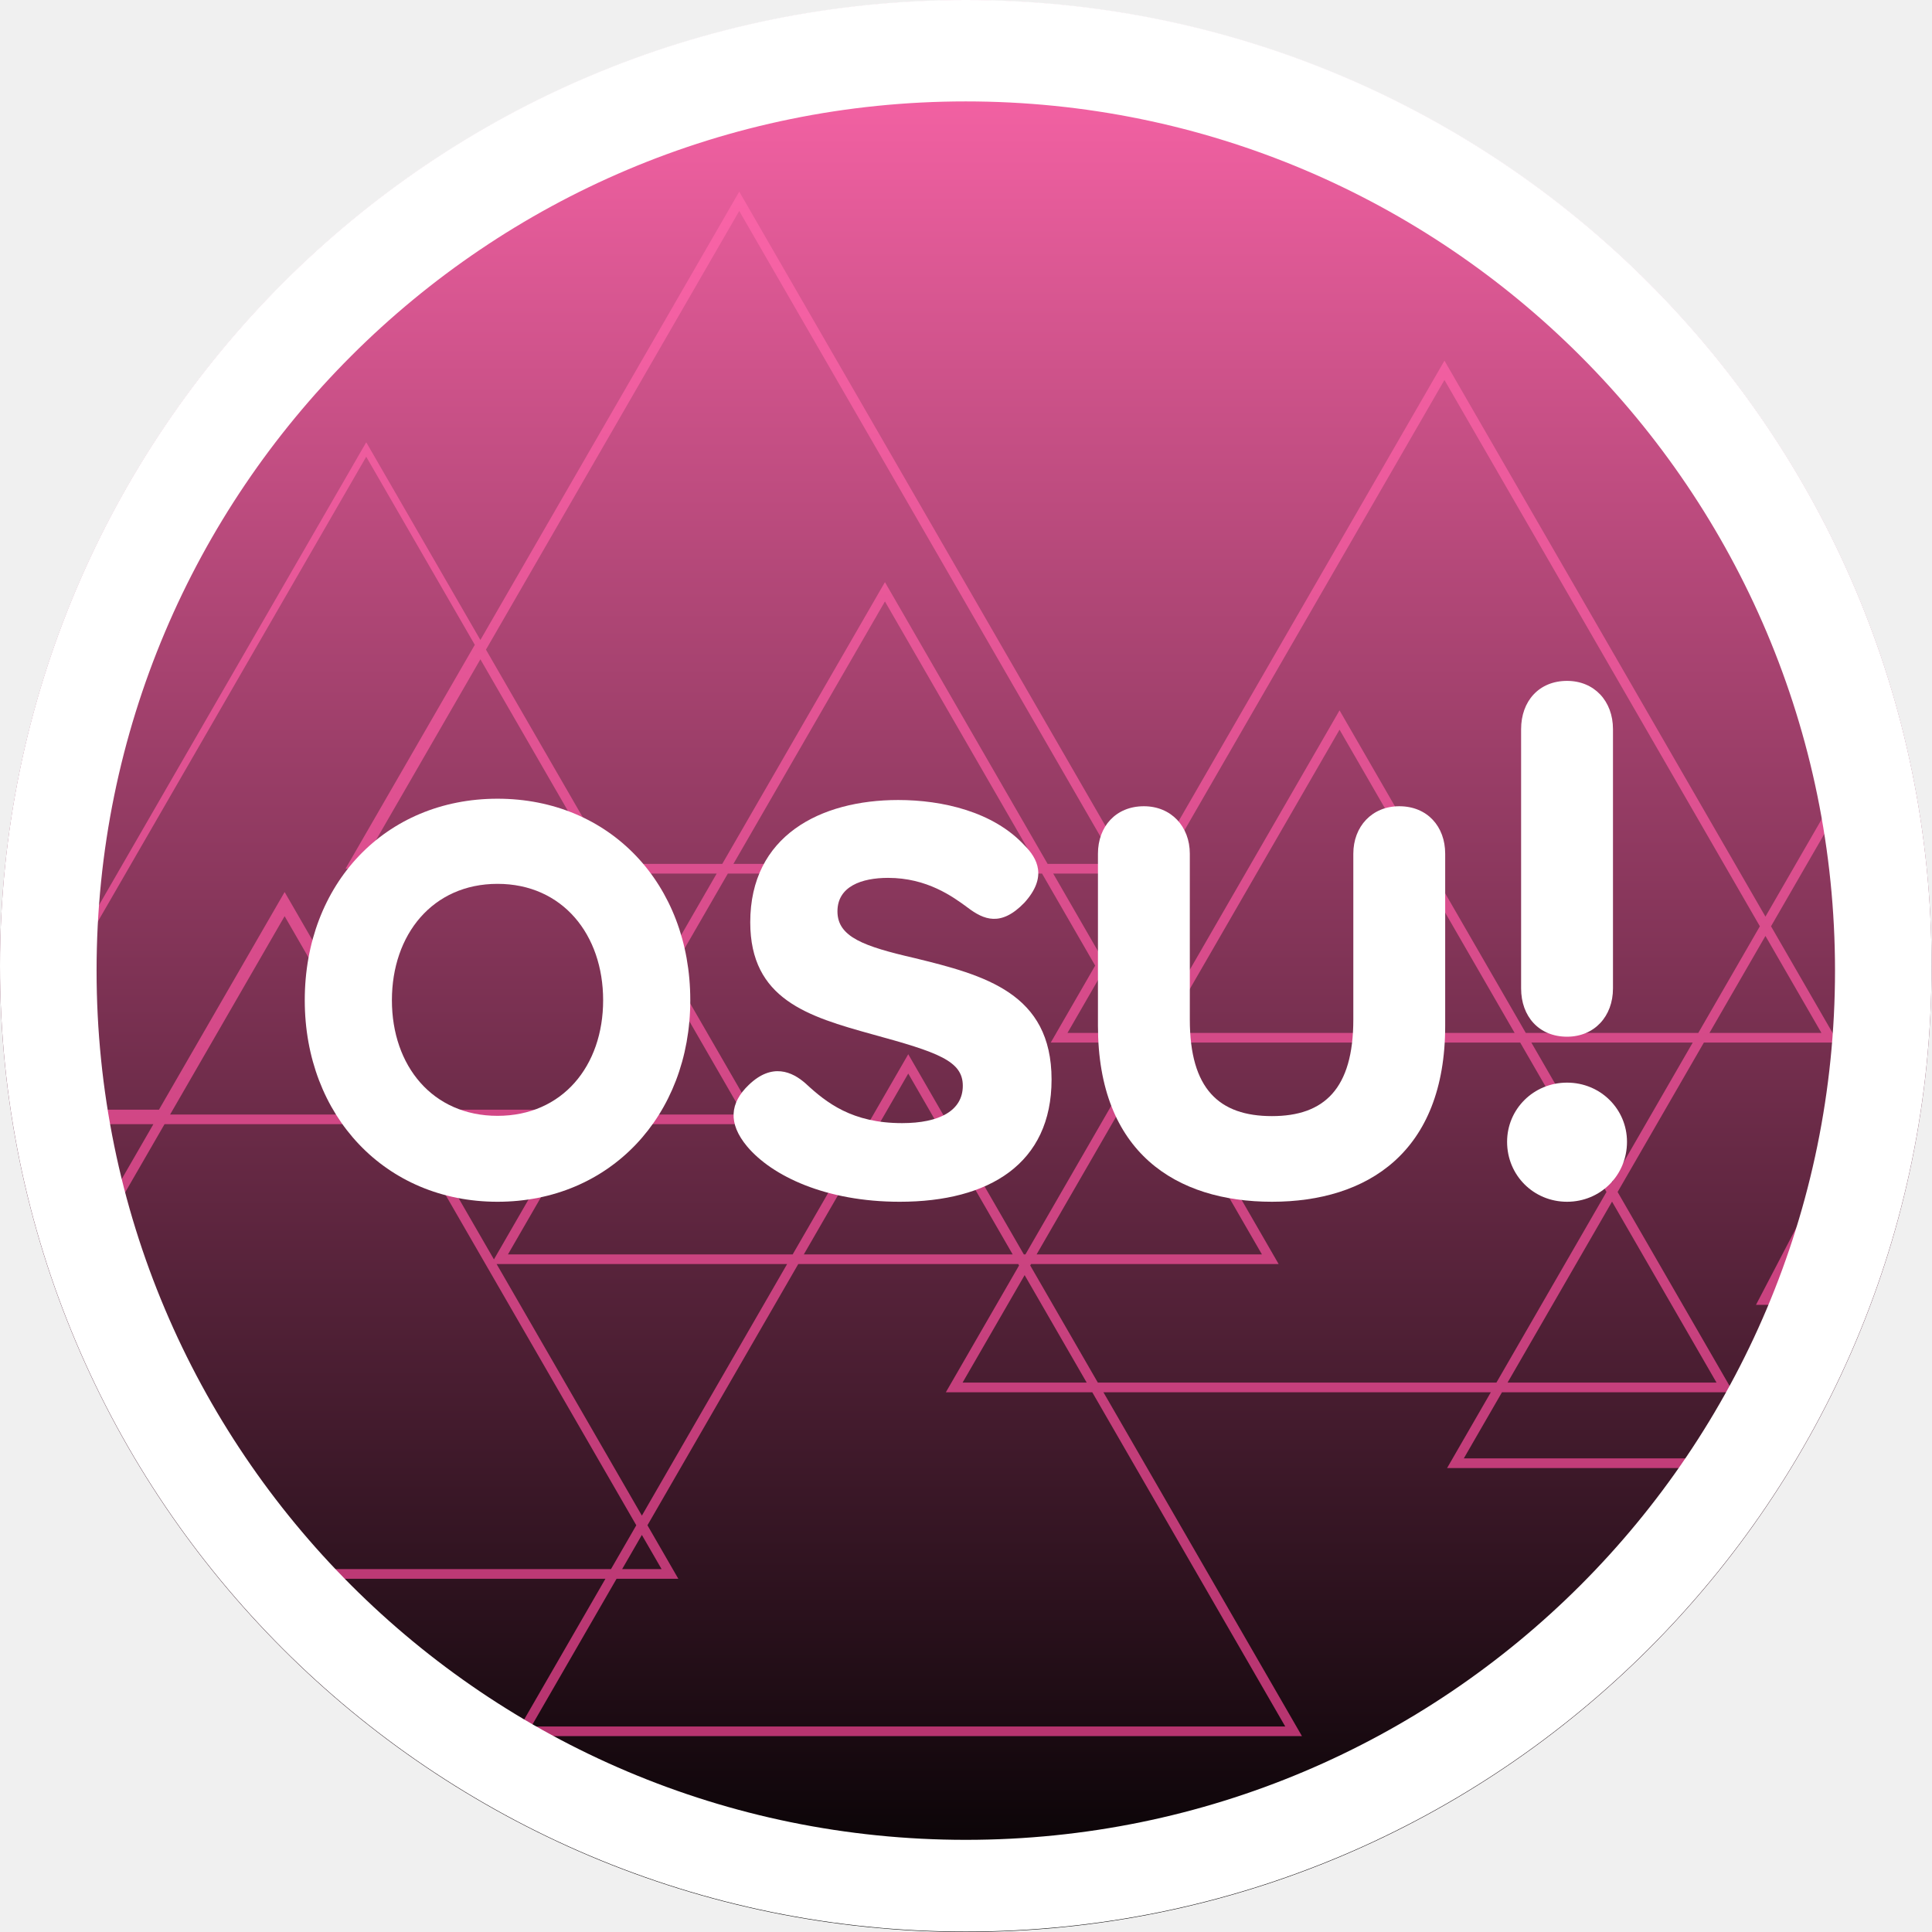
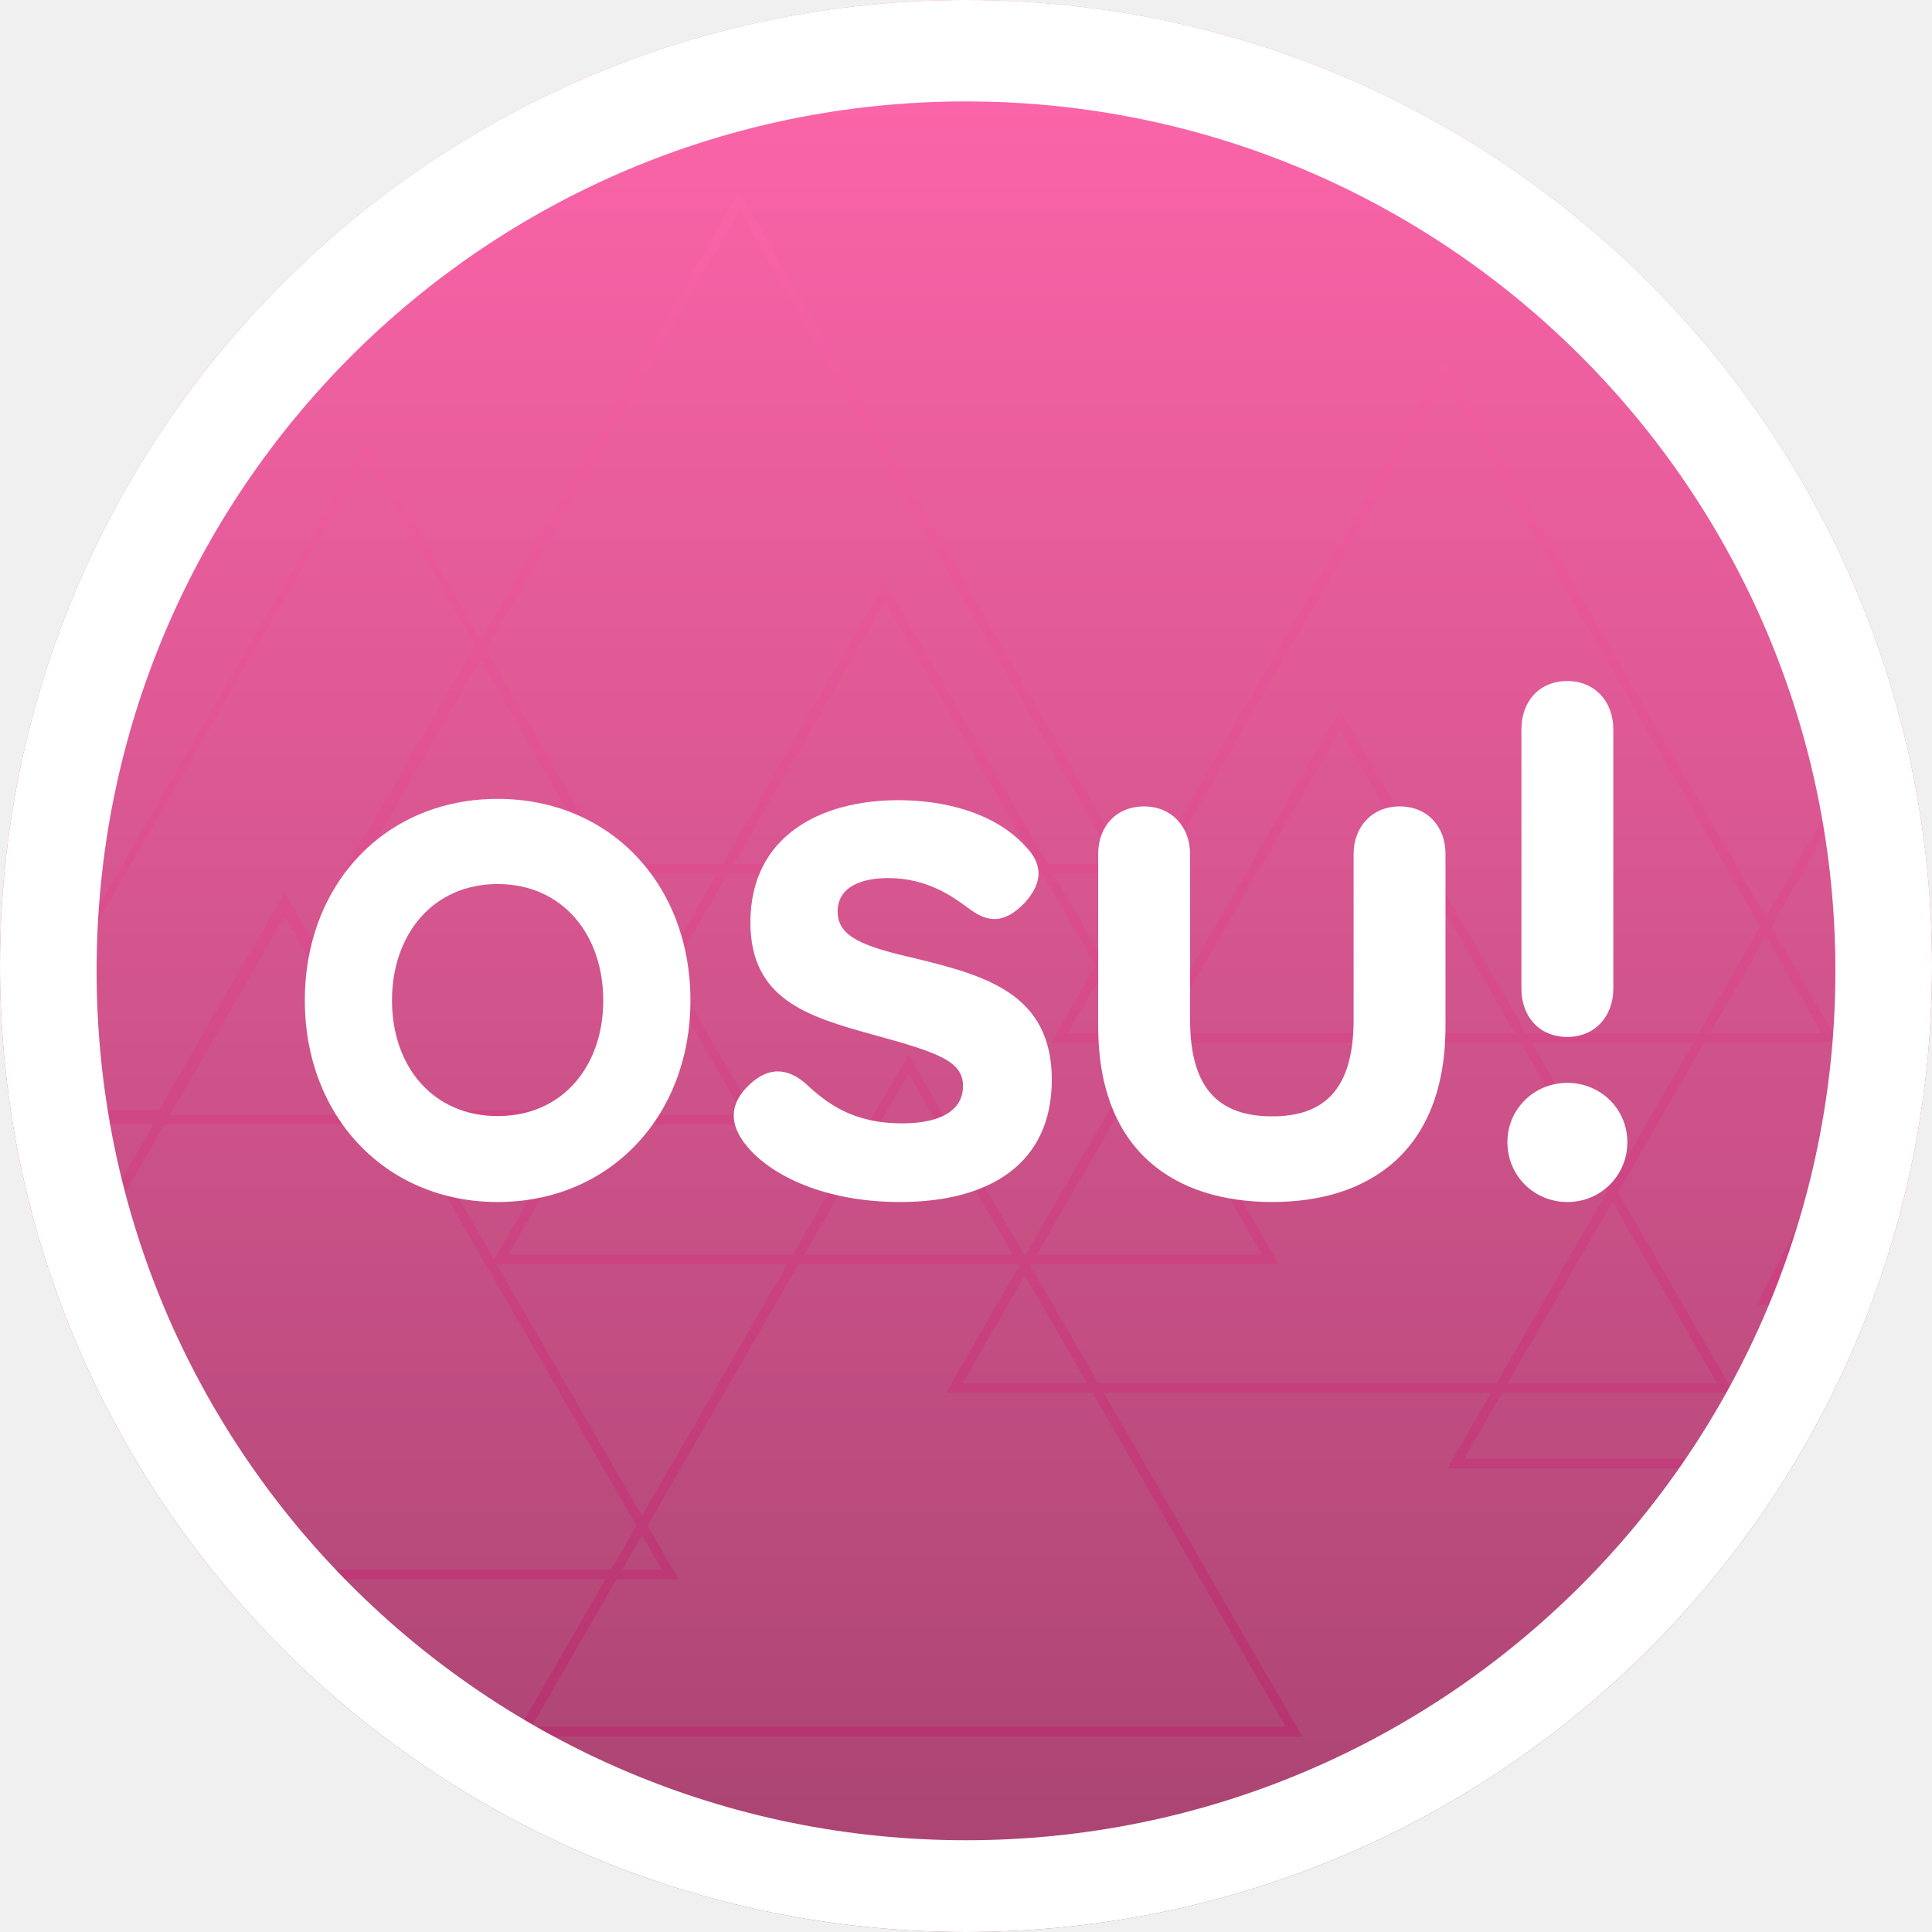
- <svg xmlns="http://www.w3.org/2000/svg" version="1.1" width="360.077" height="360.154" viewBox="0,0,360.077,360.154">
+ <svg xmlns="http://www.w3.org/2000/svg" version="1.1" width="360.077" height="360.077" viewBox="0,0,360.077,360.077">
  <defs>
-     <linearGradient x1="320" y1="0.077" x2="320" y2="360.154" gradientUnits="userSpaceOnUse" id="color-1">
+     <linearGradient x1="320" y1="0" x2="320" y2="360.077" gradientUnits="userSpaceOnUse" id="color-1">
      <stop offset="0" stop-color="#ff66ab" />
-       <stop offset="1" stop-color="#000000" />
+       <stop offset="1" stop-color="#a74370" />
    </linearGradient>
    <linearGradient x1="366.857" y1="35.725" x2="366.857" y2="323.642" gradientUnits="userSpaceOnUse" id="color-2">
      <stop offset="0" stop-color="#f964a7" />
      <stop offset="1" stop-color="#b6346f" />
    </linearGradient>
  </defs>
  <g transform="translate(-139.9615,0)">
    <g stroke="none" stroke-miterlimit="10">
-       <path d="M139.962,180.115c0,-99.433 80.606,-180.038 180.038,-180.038c99.433,0 180.038,80.606 180.038,180.038c0,99.433 -80.606,180.038 -180.038,180.038c-99.433,0 -180.038,-80.606 -180.038,-180.038z" fill="url(#color-1)" fill-rule="nonzero" />
+       <path d="M139.962,180.038c0,-99.433 80.606,-180.038 180.038,-180.038c99.433,0 180.038,80.606 180.038,180.038c0,99.433 -80.606,180.038 -180.038,180.038c-99.433,0 -180.038,-80.606 -180.038,-180.038z" fill="url(#color-1)" fill-rule="nonzero" />
      <path d="M351.158,162.843h-14.866l8.869,15.361l64.07,-110.971l59.836,103.639l14.045,-24.326l3.597,96.697l-14.856,30.422h-62.133l8.155,-14.125h-72.217l37.01,64.103h-146.784l16.937,-29.335c0,0 -34.836,0 -54.715,0c-23.806,0 -47.312,-53.976 -38.714,-68.87c4.128,-7.151 9.166,-15.876 9.166,-15.876c0,0 -18.275,0 -24.485,0c-3.813,0 -1.839,-12.806 4.262,-23.373c12.853,-22.262 59.898,-103.746 59.898,-103.746l21.281,36.859l48.254,-83.578zM463.065,259.54l-21.557,-37.336l16.081,-27.852h25.033l-12.516,-21.679l13.005,-22.526l9.065,45.465l-24.873,47.631h17.324l-15.892,28.621h-55.898l7.115,-12.324zM420.992,257.739h38.955l-19.477,-33.736zM423.35,194.351h-67.352l-0.757,1.311l23.079,39.975h-46.159l-0.152,0.264l12.609,21.838h74.296l20.517,-35.536zM425.429,194.351h30.082l-15.041,26.052zM389.673,132.422l-34.715,60.129h-1.514l-7.244,-12.546l63.03,-109.171l58.797,101.839l-11.477,19.878h-32.161zM389.673,136.022l32.637,56.528h-65.274zM331.121,233.837h-0.304l-21.543,-37.313l-21.543,37.313h-53.077l14.015,-24.275h32.953l-16.477,-28.538l10.497,-18.18h58.57l9.908,17.161l-8.283,14.347h16.566l0.757,1.311zM354.201,197.463l21,36.374h-42.001zM316.282,259.54h27.296l35.97,62.302h-140.547l15.897,-27.535h11.514l-5.757,-9.972l28.116,-48.698h41.006l0.152,0.264zM319.4,257.739l11.569,-20.038l11.569,20.038zM338.957,192.55l6.204,-10.746l6.204,10.746zM479.504,192.55l-10.437,-18.078l-10.437,18.078zM153.077,206.861c5.384,0 16.519,0 16.519,0l23.425,-40.573l23.424,40.573h31.185l15.437,-26.738l-10.496,-18.18h-48.197l24.098,-41.74l-20.241,-35.059c0,0 -47.933,83.023 -59.717,103.433c-4.954,8.581 -0.588,18.284 4.563,18.284zM251.532,161.043h-44.039l22.02,-38.139zM277.766,39.325l70.273,121.717h-12.787l-30.324,-52.524l-30.324,52.524h-20.993l-23.059,-39.939zM273.564,162.843h-18.914l9.457,16.38zM276.682,161.043h56.491l-28.246,-48.923zM215.405,209.562l43.171,74.774l-4.718,8.171c0,0 -64.362,0 -66.561,0c-13.177,0 -35.252,-50.747 -26.678,-65.598c4.409,-7.637 10.015,-17.347 10.015,-17.347zM193.02,170.789l-21.346,36.972h42.691zM246.591,209.562l-14.553,25.207l-14.554,-25.207zM278.505,207.761h-28.795l14.397,-24.938zM286.692,235.637h-54.153l27.077,46.898zM263.294,292.507h-7.357l3.678,-6.371zM328.737,233.837l-19.463,-33.712l-19.464,33.712zM483.591,241.442h-13.17l23.694,-53.036z" fill="url(#color-2)" fill-rule="evenodd" />
      <path d="M432.082,126.927c5.08,0 8.563,3.774 8.563,8.999v48.332c0,5.225 -3.484,8.999 -8.563,8.999c-5.225,0 -8.563,-3.774 -8.563,-8.999v-48.332c0,-5.225 3.338,-8.999 8.563,-8.999zM432.082,224.026c-6.241,0 -11.176,-4.935 -11.176,-11.176c0,-6.096 4.935,-11.031 11.176,-11.031c6.241,0 11.176,4.935 11.176,11.031c0,6.241 -4.935,11.176 -11.176,11.176z" fill="#ffffff" fill-rule="nonzero" />
      <path d="M400.804,150.295c5.225,0 8.563,3.774 8.563,8.853v32.076c0,23.658 -14.586,32.801 -32.293,32.801c-17.852,0 -32.438,-9.144 -32.438,-32.801v-32.076c0,-5.08 3.338,-8.853 8.563,-8.853c5.08,0 8.563,3.774 8.563,8.853v30.915c0,12.917 5.442,17.997 15.312,17.997c9.724,0 15.167,-5.08 15.167,-17.997v-30.915c0,-5.08 3.483,-8.853 8.563,-8.853z" fill="#ffffff" fill-rule="nonzero" />
      <path d="M296.075,169.889c0,4.789 4.935,6.531 14.369,8.708c13.062,3.193 25.545,6.531 25.545,22.642c0,15.675 -11.611,22.787 -28.302,22.787c-13.788,0 -23.803,-4.79 -28.447,-10.305c-3.629,-4.354 -3.193,-8.128 0.29,-11.466c4.354,-4.209 8.128,-2.467 10.595,-0.29c3.918,3.629 8.708,7.402 17.997,7.402c6.967,0 11.321,-2.322 11.321,-6.967c0,-4.645 -4.645,-6.241 -16.836,-9.579c-12.047,-3.338 -22.787,-6.531 -22.787,-20.9c0,-16.111 13.062,-22.787 27.576,-22.787c8.273,0 17.707,2.177 23.513,8.418c2.467,2.467 4.354,5.951 0,10.74c-4.355,4.499 -7.548,3.193 -10.595,0.871c-2.757,-2.032 -7.547,-5.515 -14.804,-5.515c-4.935,0 -9.434,1.596 -9.434,6.241z" fill="#ffffff" fill-rule="nonzero" />
      <path d="M232.707,224.026c-20.927,0 -35.934,-16.017 -35.934,-37.567c0,-21.696 15.007,-37.567 35.934,-37.567c20.927,0 35.934,15.871 35.934,37.567c0,21.55 -15.007,37.567 -35.934,37.567zM232.707,208.009c12.116,0 19.688,-9.319 19.688,-21.55c0,-12.231 -7.572,-21.696 -19.688,-21.696c-12.115,0 -19.688,9.464 -19.688,21.696c0,12.231 7.572,21.55 19.688,21.55z" fill="#ffffff" fill-rule="nonzero" />
      <path d="M500.038,180.038c0,99.432 -80.606,180.038 -180.038,180.038c-99.432,0 -180.038,-80.606 -180.038,-180.038c0,-99.432 80.606,-180.038 180.038,-180.038c99.432,0 180.038,80.606 180.038,180.038zM157.965,180.939c0,89.489 72.546,162.035 162.035,162.035c89.489,0 162.035,-72.546 162.035,-162.035c0,-89.489 -72.546,-162.035 -162.035,-162.035c-89.489,0 -162.035,72.546 -162.035,162.035z" fill="#ffffff" fill-rule="nonzero" />
    </g>
  </g>
</svg>
